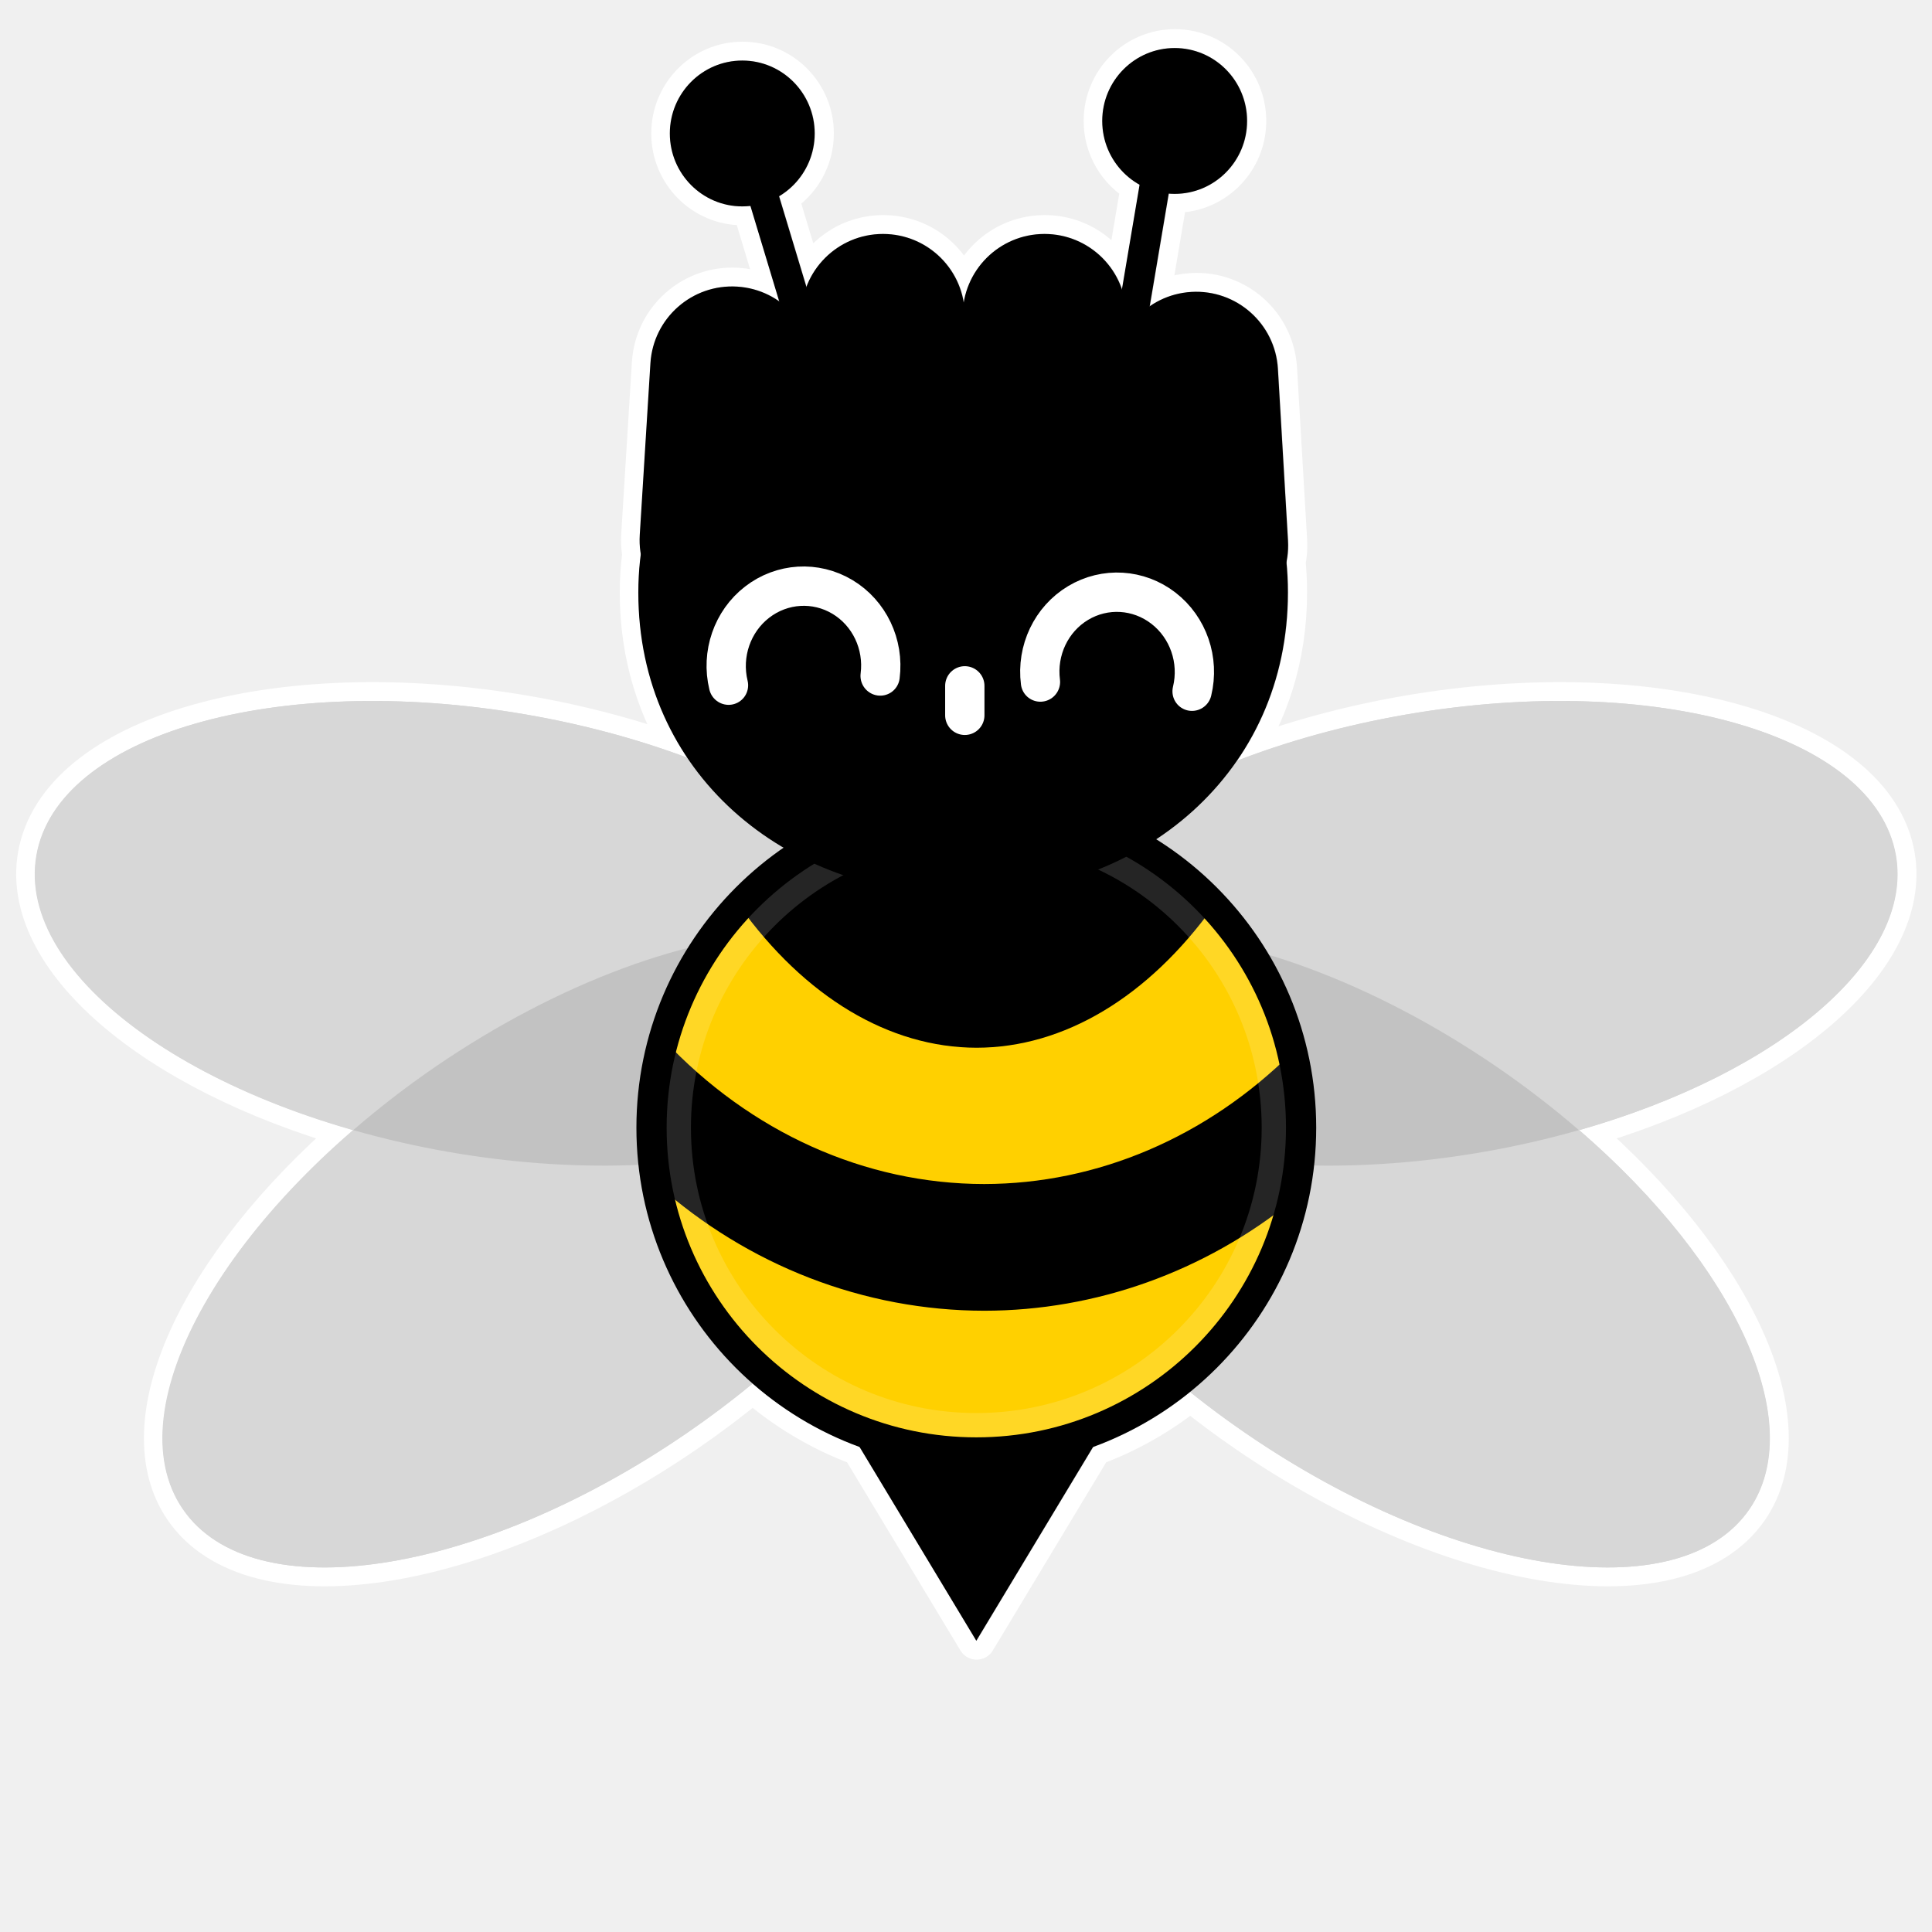
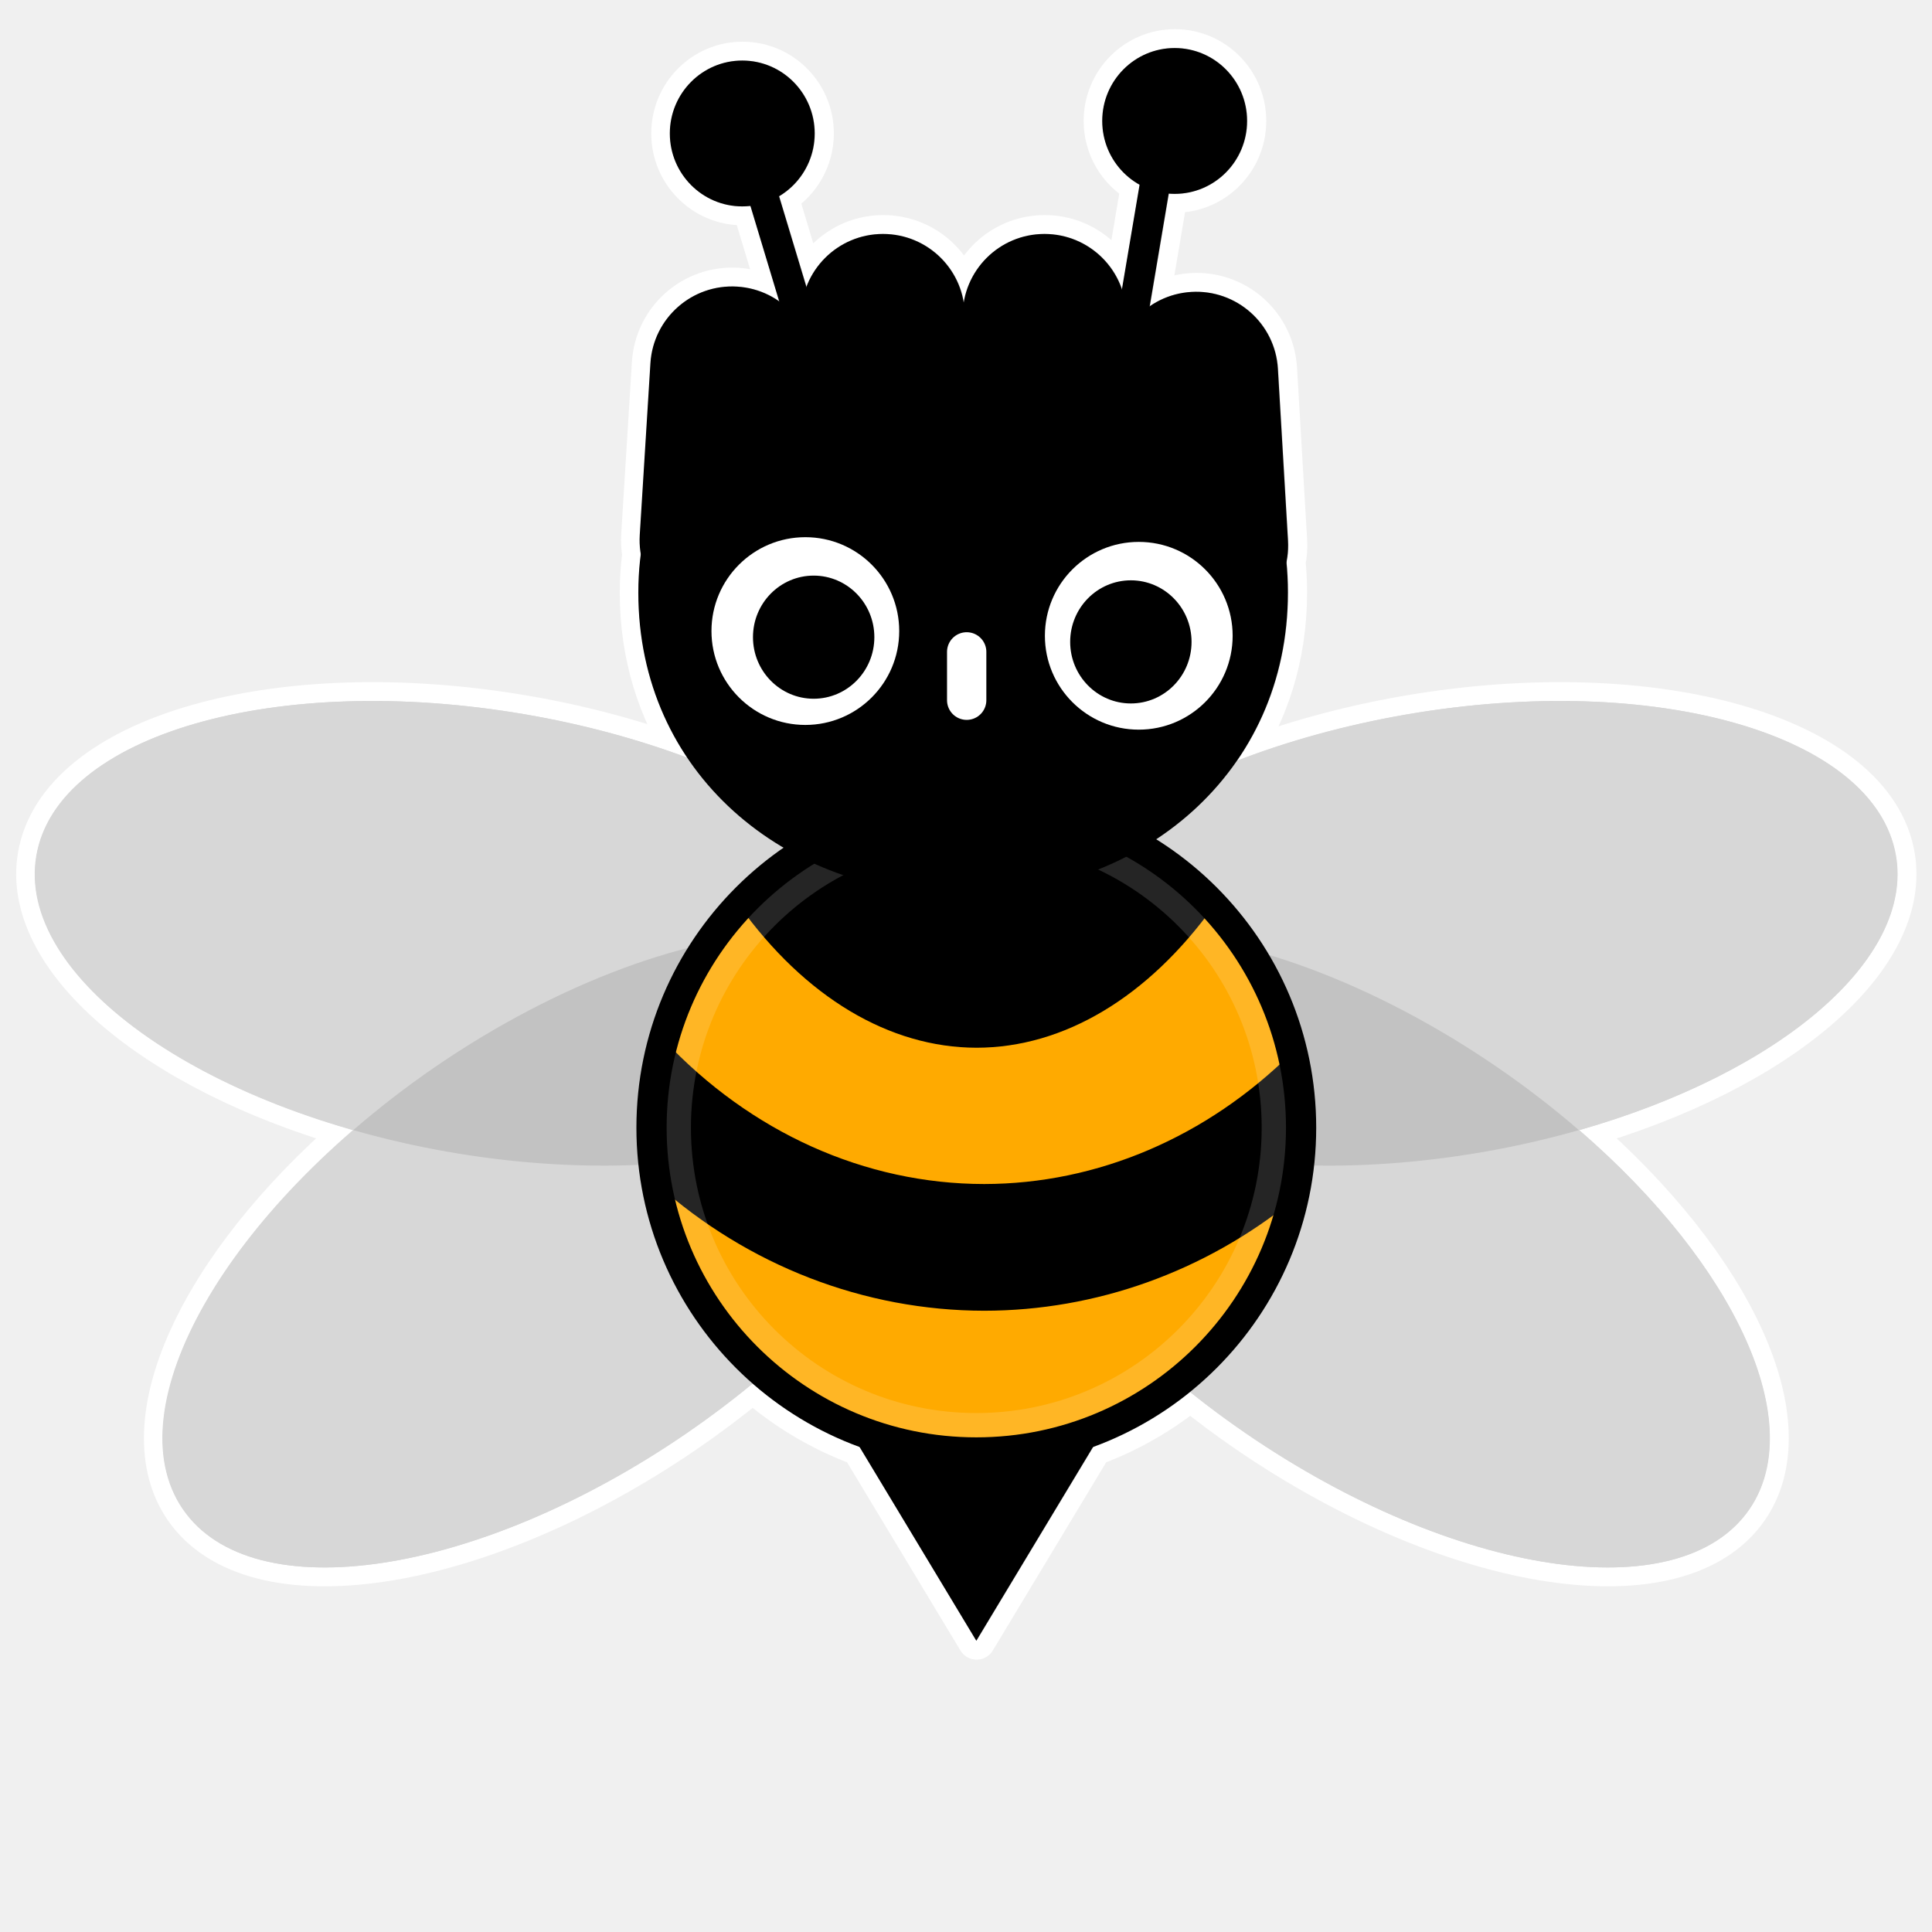
<svg xmlns="http://www.w3.org/2000/svg" id="Layer_2" viewBox="0 0 1024 1024" version="1.1" width="1024" height="1024">
  <defs id="defs4">
    <style id="style2">.cls-1{stroke:#000;stroke-linejoin:round;stroke-width:2px;}.cls-1,.cls-2{stroke-linecap:round;}.cls-3{fill:#25ef0f;}.cls-2{fill:none;stroke:#ff9871;stroke-miterlimit:10;stroke-width:4px;}.cls-4{fill:#873555;}.cls-5{fill:#ff9871;}</style>
  </defs>
  <g id="Layer_1-2">
    <g id="g15241" transform="matrix(4.324701,0,0,4.324701,-474.1732,-50.96339)">
-       <g id="g2882">
-         <path id="ellipse2758" style="fill:#d7d7d7;fill-opacity:1;stroke:#ffffff;stroke-width:4.625;stroke-linecap:round;stroke-linejoin:round;paint-order:stroke fill markers;stroke-opacity:1;stroke-dasharray:none" d="m 253.641,17.671 a 8.876,8.937 1.1867896e-8 0 0 -8.877,8.937 8.876,8.937 1.1867896e-8 0 0 4.58,7.819 l -2.162,12.805 c -1.346,-3.949 -5.078,-6.775 -9.494,-6.775 -4.997,0 -9.117,3.617 -9.897,8.387 -0.78,-4.769 -4.9,-8.387 -9.897,-8.387 -4.303,0 -7.956,2.683 -9.386,6.474 l -3.348,-11.099 a 8.876,8.937 1.1867896e-8 0 0 4.365,-7.69 8.876,8.937 1.1867896e-8 0 0 -8.877,-8.937 8.876,8.937 1.1867896e-8 0 0 -8.877,8.937 8.876,8.937 1.1867896e-8 0 0 8.877,8.938 8.876,8.937 1.1867896e-8 0 0 0.999,-0.062 l 3.526,11.687 c -1.464,-1.027 -3.223,-1.675 -5.146,-1.794 -5.546,-0.344 -10.289,3.844 -10.633,9.391 l -1.307,21.056 c -0.05,0.806 -0.004,1.594 0.128,2.354 -0.199,1.496 -0.304,3.064 -0.304,4.711 0,7.716 2.198,14.576 5.998,20.233 a 56.141,27.22 9.767 0 0 -19.833,-5.312 56.141,27.22 9.767 0 0 -59.945,17.302 56.141,27.22 9.767 0 0 38.846,33.639 27.22,56.141 55.57 0 0 -20.894,46.461 27.22,56.141 55.57 0 0 61.697,-9.291 27.22,56.141 55.57 0 0 8.133,-6.123 c 3.82,3.346 8.254,6.008 13.112,7.788 l 14.31,23.752 14.31,-23.752 c 4.344,-1.592 8.349,-3.89 11.88,-6.751 a 56.141,27.22 34.43 0 0 6.838,5.085 56.141,27.22 34.43 0 0 61.697,9.291 56.141,27.22 34.43 0 0 -20.868,-46.455 27.22,56.141 80.233 0 0 38.82,-33.644 27.22,56.141 80.233 0 0 -59.945,-17.302 27.22,56.141 80.233 0 0 -20.797,5.688 c 3.957,-5.727 6.251,-12.721 6.251,-20.608 0,-1.293 -0.062,-2.537 -0.179,-3.736 0.175,-0.848 0.243,-1.732 0.19,-2.64 L 266.294,56.985 c -0.326,-5.548 -5.055,-9.751 -10.602,-9.425 -1.902,0.112 -3.646,0.741 -5.103,1.744 l 2.329,-13.791 a 8.876,8.937 1.1867896e-8 0 0 0.724,0.033 8.876,8.937 1.1867896e-8 0 0 8.876,-8.938 8.876,8.937 1.1867896e-8 0 0 -8.876,-8.937 z" />
+       <g id="g5485">
+         <path id="ellipse2758" style="fill:#d7d7d7;fill-opacity:1;stroke:#ffffff;stroke-width:4.625;stroke-linecap:round;stroke-linejoin:round;stroke-dasharray:none;stroke-opacity:1;paint-order:stroke fill markers" d="m 253.641,17.671 a 8.876,8.937 1.1867896e-8 0 0 -8.877,8.937 8.876,8.937 1.1867896e-8 0 0 4.58,7.819 l -2.162,12.805 c -1.346,-3.949 -5.078,-6.775 -9.494,-6.775 -4.997,0 -9.117,3.617 -9.897,8.387 -0.78,-4.769 -4.9,-8.387 -9.897,-8.387 -4.303,0 -7.956,2.683 -9.386,6.474 l -3.348,-11.099 a 8.876,8.937 1.1867896e-8 0 0 4.365,-7.69 8.876,8.937 1.1867896e-8 0 0 -8.877,-8.937 8.876,8.937 1.1867896e-8 0 0 -8.877,8.937 8.876,8.937 1.1867896e-8 0 0 8.877,8.938 8.876,8.937 1.1867896e-8 0 0 0.999,-0.062 l 3.526,11.687 c -1.464,-1.027 -3.223,-1.675 -5.146,-1.794 -5.546,-0.344 -10.289,3.844 -10.633,9.391 l -1.307,21.056 c -0.05,0.806 -0.004,1.594 0.128,2.354 -0.199,1.496 -0.304,3.064 -0.304,4.711 0,7.716 2.198,14.576 5.998,20.233 a 56.141,27.22 9.767 0 0 -19.833,-5.312 56.141,27.22 9.767 0 0 -59.945,17.302 56.141,27.22 9.767 0 0 38.846,33.639 27.22,56.141 55.57 0 0 -20.894,46.461 27.22,56.141 55.57 0 0 61.697,-9.291 27.22,56.141 55.57 0 0 8.133,-6.123 c 3.82,3.346 8.254,6.008 13.112,7.788 l 14.31,23.752 14.31,-23.752 c 4.344,-1.592 8.349,-3.89 11.88,-6.751 a 56.141,27.22 34.43 0 0 6.838,5.085 56.141,27.22 34.43 0 0 61.697,9.291 56.141,27.22 34.43 0 0 -20.868,-46.455 27.22,56.141 80.233 0 0 38.82,-33.644 27.22,56.141 80.233 0 0 -59.945,-17.302 27.22,56.141 80.233 0 0 -20.797,5.688 c 3.957,-5.727 6.251,-12.721 6.251,-20.608 0,-1.293 -0.062,-2.537 -0.179,-3.736 0.175,-0.848 0.243,-1.732 0.19,-2.64 L 266.294,56.985 c -0.326,-5.548 -5.055,-9.751 -10.602,-9.425 -1.902,0.112 -3.646,0.741 -5.103,1.744 l 2.329,-13.791 a 8.876,8.937 1.1867896e-8 0 0 0.724,0.033 8.876,8.937 1.1867896e-8 0 0 8.876,-8.938 8.876,8.937 1.1867896e-8 0 0 -8.876,-8.937 z" />
        <ellipse style="fill:#d7d7d7;fill-opacity:1;stroke:none;stroke-width:15.875;stroke-linecap:round;stroke-linejoin:round;paint-order:stroke fill markers" id="ellipse15207" cx="-188.368" cy="95.599" rx="56.141" ry="27.22" transform="matrix(-0.985506,-0.1696407,-0.1696407,0.985506,0,0)" />
        <ellipse style="fill:#d7d7d7;fill-opacity:1;stroke:none;stroke-width:15.875;stroke-linecap:round;stroke-linejoin:round;paint-order:stroke fill markers" id="ellipse15209" cx="-53.815" cy="236.935" rx="56.141" ry="27.22" transform="matrix(-0.8248163,0.5654008,0.5654008,0.8248163,0,0)" />
        <ellipse style="fill:#d7d7d7;fill-opacity:1;stroke:none;stroke-width:15.875;stroke-linecap:round;stroke-linejoin:round;paint-order:stroke fill markers" id="ellipse15211" cx="261.088" cy="172.966" rx="56.141" ry="27.22" transform="rotate(-9.766928)" />
-         <path id="path15213" style="fill:#c2c2c2;fill-opacity:1;stroke:none;stroke-width:15.875;stroke-linecap:round;stroke-linejoin:round;paint-order:stroke fill markers" d="m -225.697,89.125 a 56.141,27.22 44.197 0 1 40.916,23.713 56.141,27.22 44.197 0 1 8.566,9.324 56.141,27.22 0 0 1 -12.153,0.656 56.141,27.22 0 0 1 -56.141,-27.22 56.141,27.22 0 0 1 0.156,-2.01 56.141,27.22 44.197 0 1 0.345,-0.372 56.141,27.22 44.197 0 1 18.31,-4.091 z" transform="matrix(-0.985506,-0.1696407,-0.1696407,0.985506,0,0)" />
+         <path id="path15213" style="fill:#c2c2c2;fill-opacity:1;stroke:none;stroke-width:15.875;stroke-linecap:round;stroke-linejoin:round;paint-order:stroke fill markers" d="m 207.307,126.121 a 27.22,56.141 55.57 0 0 -44.346,16.428 27.22,56.141 55.57 0 0 -10.024,7.736 56.141,27.22 9.767 0 0 11.865,2.708 56.141,27.22 9.767 0 0 59.945,-17.302 56.141,27.22 9.767 0 0 0.187,-2.008 27.22,56.141 55.57 0 0 -0.277,-0.425 27.22,56.141 55.57 0 0 -17.351,-7.138 z" />
        <ellipse style="fill:#d7d7d7;fill-opacity:1;stroke:none;stroke-width:15.875;stroke-linecap:round;stroke-linejoin:round;paint-order:stroke fill markers" id="ellipse15215" cx="322.355" cy="-20.924" rx="56.141" ry="27.22" transform="rotate(34.43013)" />
-         <path id="path15217" style="fill:#c2c2c2;fill-opacity:1;stroke:none;stroke-width:15.875;stroke-linecap:round;stroke-linejoin:round;paint-order:stroke fill markers" d="m 223.758,166.493 a 56.141,27.22 44.197 0 0 -18.31,4.091 56.141,27.22 44.197 0 0 -0.346,0.41 56.141,27.22 0 0 0 -0.155,1.972 56.141,27.22 0 0 0 56.141,27.22 56.141,27.22 0 0 0 12.176,-0.649 56.141,27.22 44.197 0 0 -8.59,-9.331 56.141,27.22 44.197 0 0 -40.916,-23.713 z" transform="rotate(-9.766928)" />
+         <path id="path15217" style="fill:#c2c2c2;fill-opacity:1;stroke:none;stroke-width:15.875;stroke-linecap:round;stroke-linejoin:round;paint-order:stroke fill markers" d="m 248.758,126.121 a 56.141,27.22 34.43 0 0 -17.351,7.138 56.141,27.22 34.43 0 0 -0.271,0.463 27.22,56.141 80.233 0 0 0.181,1.97 27.22,56.141 80.233 0 0 59.945,17.302 27.22,56.141 80.233 0 0 11.89,-2.705 56.141,27.22 34.43 0 0 -10.048,-7.739 56.141,27.22 34.43 0 0 -44.346,-16.428 z" />
        <path style="fill:#000000;fill-opacity:1;stroke:none;stroke-width:26.001;stroke-linecap:round;stroke-linejoin:round;paint-order:stroke fill markers" id="path15219" d="m 146.205,174.666 -49.552,-85.827 99.104,-2e-6 z" transform="matrix(0.6237006,0,0,0.5976991,138.1082,108.4719)" />
-         <circle style="fill:#ffd000;fill-opacity:1;stroke:none;stroke-width:5.292;stroke-linecap:round;stroke-linejoin:round;stroke-dasharray:none;stroke-opacity:1;paint-order:stroke fill markers" id="circle15221" cx="229.296" cy="149.988" r="39.805" />
+         <circle style="fill:#ffaa00;fill-opacity:1;stroke:none;stroke-width:5.292;stroke-linecap:round;stroke-linejoin:round;stroke-dasharray:none;stroke-opacity:1;paint-order:stroke fill markers" id="circle15221" cx="229.296" cy="149.988" r="39.805" />
        <path id="path15223" style="fill:#000000;fill-opacity:1;stroke:none;stroke-width:15.875;stroke-linecap:round;stroke-linejoin:round;stroke-opacity:1;paint-order:stroke fill markers" d="m 229.296,110.183 a 39.805,39.805 0 0 0 -29.048,12.6 44.111,69.922 0 0 0 29.086,17.408 44.111,69.922 0 0 0 29.056,-17.366 39.805,39.805 0 0 0 -29.094,-12.642 z" />
        <path id="path15225" style="fill:#000000;fill-opacity:1;stroke:none;stroke-width:15.875;stroke-linecap:round;stroke-linejoin:round;stroke-opacity:1;paint-order:stroke fill markers" d="m 190.988,139.226 a 39.805,39.805 0 0 0 -1.497,10.763 39.805,39.805 0 0 0 0.63,6.913 62.072,65.152 0 0 0 40.148,15.522 62.072,65.152 0 0 0 37.823,-13.534 39.805,39.805 0 0 0 1.009,-8.901 39.805,39.805 0 0 0 -1.101,-9.21 57.395,65.152 0 0 1 -37.732,16.115 57.395,65.152 0 0 1 -39.281,-17.668 z" />
        <circle style="fill:none;fill-opacity:1;stroke:#ffffff;stroke-width:3.413;stroke-linecap:round;stroke-linejoin:round;stroke-dasharray:none;stroke-opacity:0.147;paint-order:stroke fill markers" id="circle1823" cx="229.296" cy="149.988" r="36.681" />
        <circle style="fill:none;fill-opacity:1;stroke:#000000;stroke-width:3.704;stroke-linecap:round;stroke-linejoin:round;stroke-dasharray:none;stroke-opacity:1;paint-order:stroke fill markers" id="circle15239" cx="229.296" cy="149.988" r="39.805" />
        <g id="g2030" transform="translate(-204.1759)">
          <path id="circle1825" style="stroke-width:15.875;stroke-linecap:round;stroke-linejoin:round;paint-order:stroke fill markers" d="m 471.659,84.422 c 0,21.984 -17.821,37.03 -39.805,37.03 -21.984,0 -39.805,-15.047 -39.805,-37.03 0,-21.984 18.284,-30.325 40.268,-30.325 21.984,5e-6 39.343,8.341 39.343,30.325 z" />
          <rect style="fill:#000000;fill-opacity:1;stroke:none;stroke-width:5.471;stroke-linecap:round;stroke-linejoin:round;stroke-dasharray:none;stroke-opacity:0.147;paint-order:markers stroke fill" id="rect1932" width="20.062" height="41.159" x="396.263" y="21.782" ry="10.031" transform="rotate(3.551731)" />
          <rect style="fill:#000000;fill-opacity:1;stroke:none;stroke-width:5.471;stroke-linecap:round;stroke-linejoin:round;stroke-dasharray:none;stroke-opacity:0.147;paint-order:markers stroke fill" id="rect1986" width="20.062" height="41.159" x="446.218" y="74.45" ry="10.031" transform="rotate(-3.362674)" />
          <rect style="fill:#000000;fill-opacity:1;stroke:none;stroke-width:5.471;stroke-linecap:round;stroke-linejoin:round;stroke-dasharray:none;stroke-opacity:0.147;paint-order:markers stroke fill" id="rect1990" width="20.062" height="41.159" x="412" y="40.457" ry="10.031" />
          <rect style="fill:#000000;fill-opacity:1;stroke:none;stroke-width:5.471;stroke-linecap:round;stroke-linejoin:round;stroke-dasharray:none;stroke-opacity:0.147;paint-order:markers stroke fill" id="rect1992" width="20.062" height="41.159" x="431.795" y="40.457" ry="10.031" />
          <ellipse style="fill:#000000;fill-opacity:1;stroke:none;stroke-width:3.704;stroke-dasharray:none;stroke-opacity:1;paint-order:normal" id="ellipse1994" cx="404.786" cy="28.142" rx="8.876" ry="8.937" />
          <ellipse style="fill:#000000;fill-opacity:1;stroke:none;stroke-width:3.704;stroke-dasharray:none;stroke-opacity:1;paint-order:normal" id="ellipse1996" cx="457.779" cy="26.608" rx="8.876" ry="8.937" />
          <path style="fill:none;stroke:#000000;stroke-width:3.704;stroke-linecap:butt;stroke-linejoin:miter;stroke-dasharray:none;stroke-opacity:1" d="m 405.948,31.144 8.471,28.081 36.564,1.122 4.91,-29.08" id="path1998" />
-           <path style="fill:#000000;fill-opacity:1;stroke:#ffffff;stroke-width:4.818;stroke-linecap:round;stroke-dasharray:none;stroke-opacity:1;paint-order:normal" id="path2000" d="m -425.734,-152.929 a 9.475,9.754 0 0 1 -5.799,8.99 9.475,9.754 0 0 1 -10.299,-2.013 9.475,9.754 0 0 1 -2.194,-10.552" transform="matrix(-0.9912089,0.1323065,-0.1264813,-0.991969,0,0)" />
-           <path style="fill:#000000;fill-opacity:1;stroke:#ffffff;stroke-width:4.818;stroke-linecap:round;stroke-dasharray:none;stroke-opacity:1;paint-order:normal" id="path2002" d="m 430.274,-38.008 a 9.475,9.754 0 0 1 -5.799,8.99 9.475,9.754 0 0 1 -10.299,-2.013 9.475,9.754 0 0 1 -2.194,-10.552" transform="matrix(0.9912089,0.1323065,0.1264813,-0.991969,0,0)" />
-           <path style="fill:none;stroke:#ffffff;stroke-width:4.818;stroke-linecap:round;stroke-linejoin:round;stroke-dasharray:none;stroke-opacity:1" d="m 432.062,95.838 v 3.614" id="path2004" />
+           <path style="fill:none;stroke:#ffffff;stroke-width:4.818;stroke-linecap:round;stroke-linejoin:round;stroke-dasharray:none;stroke-opacity:1" d="m 432.293,91.676 v 5.926" id="path2004" />
        </g>
+         <circle style="fill:#ffffff;fill-opacity:1;stroke-width:2.119;stroke-linecap:round;stroke-linejoin:round;paint-order:markers stroke fill" id="circle4505" cx="208.343" cy="89.125" r="11.505" />
+         <circle style="fill:#ffffff;fill-opacity:1;stroke-width:2.119;stroke-linecap:round;stroke-linejoin:round;paint-order:markers stroke fill" id="circle4507" cx="249.207" cy="89.703" r="11.505" />
+         <ellipse style="fill:#000000;fill-opacity:1;stroke-width:2.119;stroke-linecap:round;stroke-linejoin:round;paint-order:markers stroke fill" id="ellipse4509" cx="209.363" cy="89.874" rx="7.438" ry="7.545" />
+         <ellipse style="fill:#000000;fill-opacity:1;stroke-width:2.119;stroke-linecap:round;stroke-linejoin:round;paint-order:markers stroke fill" id="ellipse4511" cx="248.238" cy="90.452" rx="7.438" ry="7.545" />
      </g>
    </g>
  </g>
</svg>
